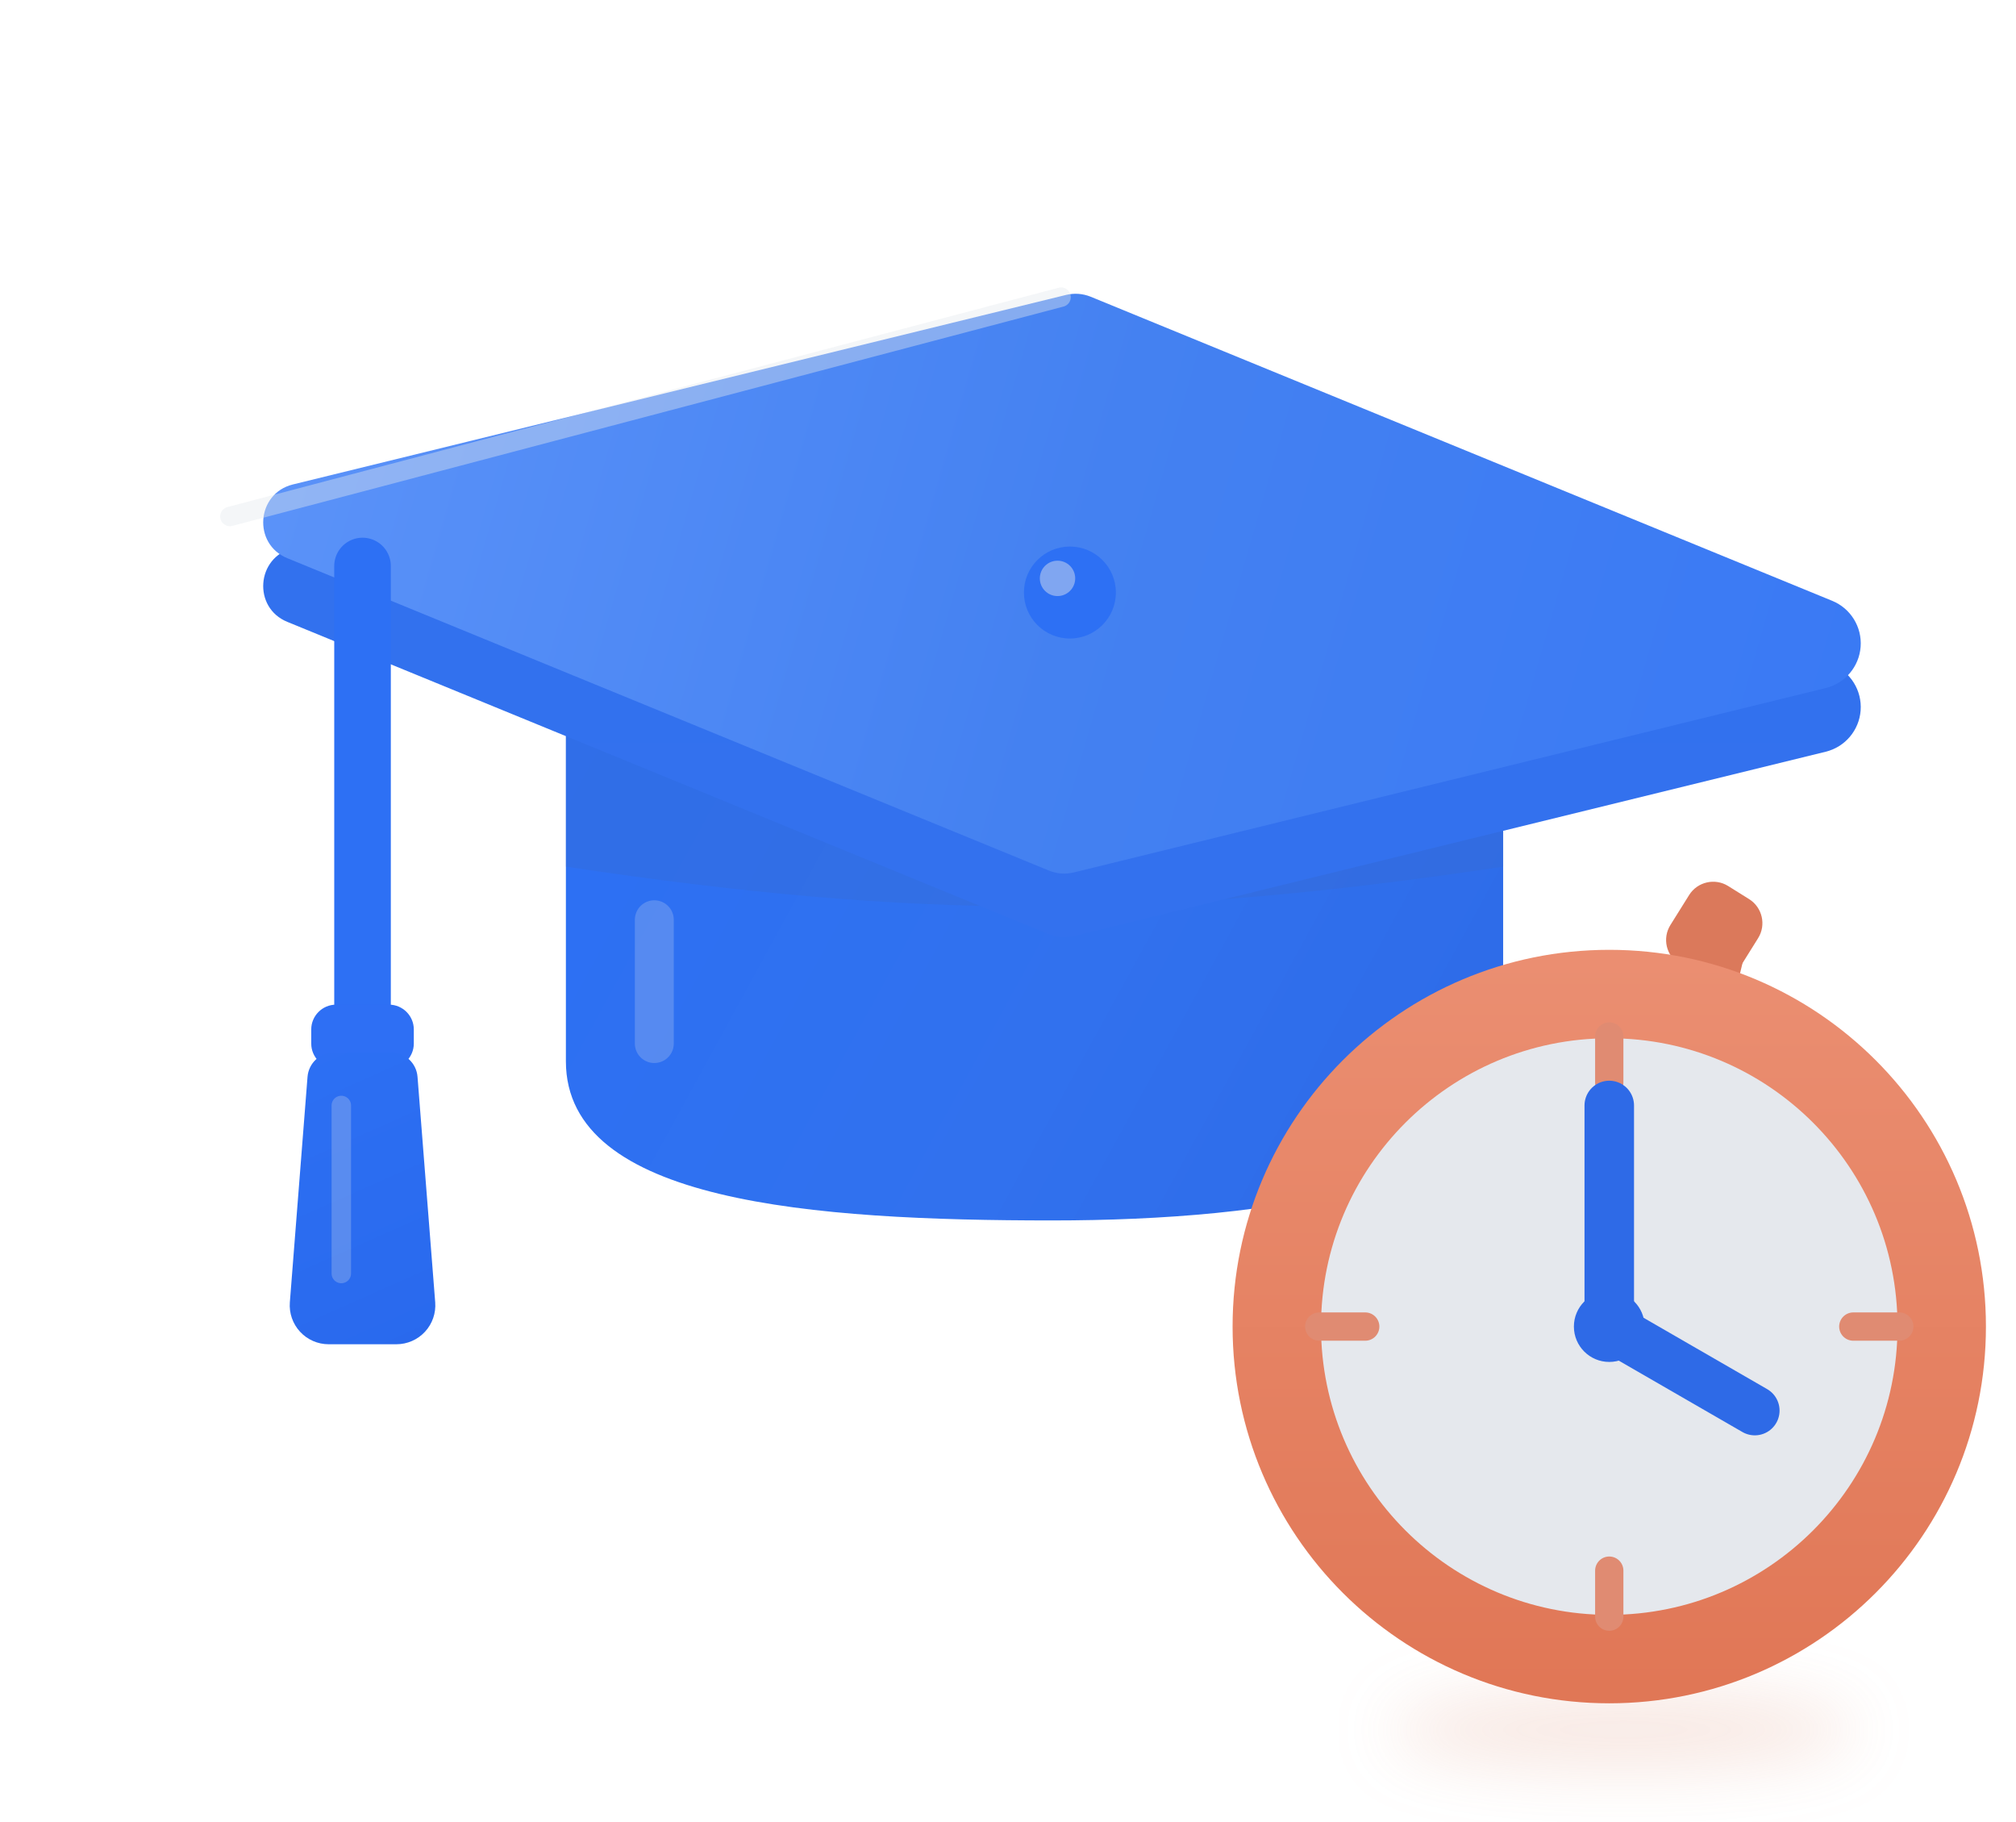
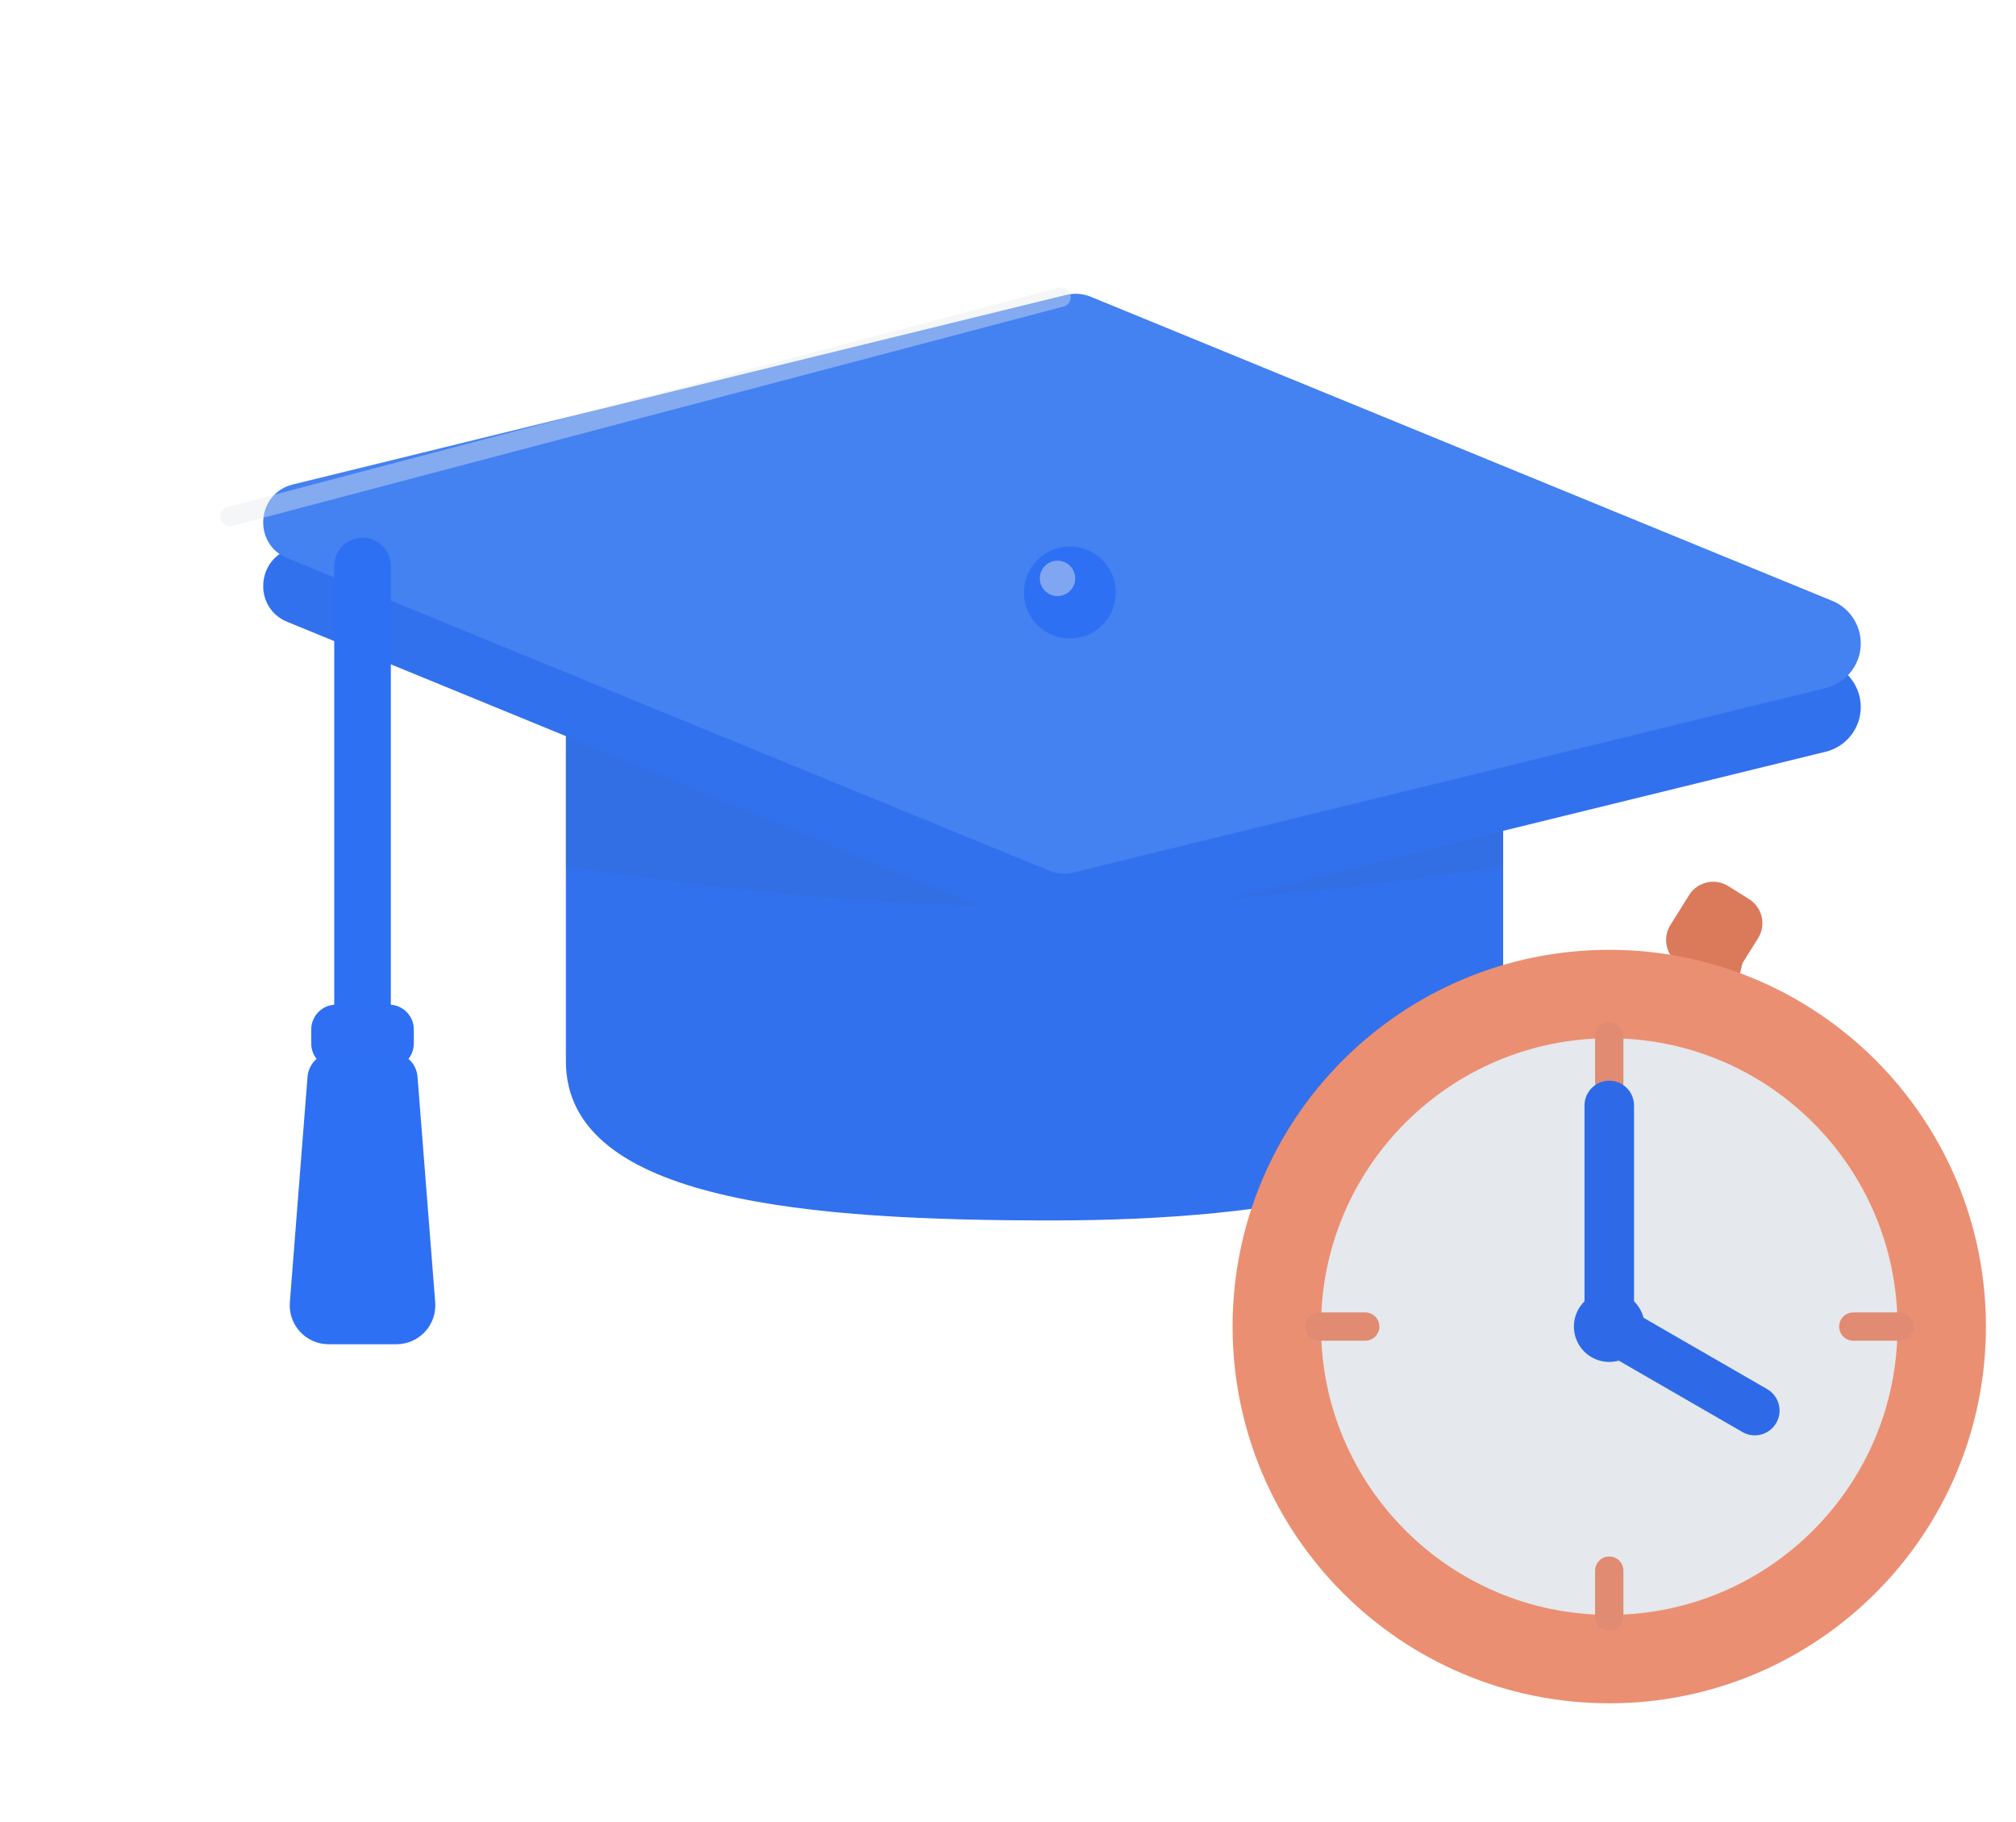
<svg xmlns="http://www.w3.org/2000/svg" width="114" height="103" viewBox="0 0 114 103">
-   <defs>
-     <linearGradient id="tavola-luce" x1="10" x2="111" y1="20" y2="49" gradientUnits="userSpaceOnUse">
-       <stop offset="0" stop-color="#5E95FA" />
-       <stop offset=".5" stop-color="#4481F1" />
-       <stop offset="1" stop-color="#3878F5" />
-     </linearGradient>
-     <linearGradient id="tavola-bordo" x1="0" x2="0" y1="30" y2="54" gradientUnits="userSpaceOnUse">
-       <stop offset="0" stop-color="#3271EE" />
-       <stop offset="1" stop-color="#3371EE" />
-     </linearGradient>
-     <linearGradient id="calotta-luce" x1="32" x2="85" y1="40" y2="69" gradientUnits="userSpaceOnUse">
-       <stop offset="0" stop-color="#2C70F4" />
-       <stop offset=".55" stop-color="#3171EE" />
-       <stop offset="1" stop-color="#2D6AE7" />
-     </linearGradient>
-     <linearGradient id="nappa-luce" x1="17" x2="25" y1="58" y2="76" gradientUnits="userSpaceOnUse">
-       <stop offset="0" stop-color="#2D70F4" />
-       <stop offset="1" stop-color="#2969ED" />
-     </linearGradient>
-     <linearGradient id="anello-luce" x1="0" x2="0" y1="53" y2="97" gradientUnits="userSpaceOnUse">
-       <stop offset="0" stop-color="#EB8F72" />
-       <stop offset="1" stop-color="#E07655" />
-     </linearGradient>
-     <filter id="sfuma-ombra" width="114" height="103" x="0" y="0" filterUnits="userSpaceOnUse">
-       <feGaussianBlur stdDeviation="1.8" />
-     </filter>
-   </defs>
  <g id="cappello">
-     <path id="calotta" fill="url(#calotta-luce)" d="M32 40v20c0 8 14 9 27.5 9C72 69 85 67 85 60V40Z" />
+     <path id="calotta" fill="#3171EE" d="M32 40v20c0 8 14 9 27.5 9C72 69 85 67 85 60V40Z" />
    <path id="calotta-ombra-tavola" fill="#3869CA" d="M32 40h53v9c-20 3-33 3-53 0Z" opacity=".28" />
-     <path id="calotta-riflesso" stroke="#E5E8ED" stroke-linecap="round" stroke-opacity=".22" stroke-width="2.2" d="M37 52v7" />
-     <path id="tavola-spessore" fill="url(#tavola-bordo)" d="M16.56 30.99 60.3 20.27q.7-.16 1.36.1l41.95 17.2a2.6 2.6 0 0 1-.37 4.93L60.7 52.93q-.7.16-1.36-.1L16.25 35.16c-1.97-.8-1.76-3.66.31-4.17" />
-     <path id="tavola" fill="url(#tavola-luce)" d="M16.56 27.39 60.3 16.67q.7-.16 1.36.1l41.95 17.2a2.6 2.6 0 0 1-.37 4.93L60.7 49.33q-.7.16-1.36-.1L16.25 31.56c-1.97-.8-1.76-3.66.31-4.17" />
+     <path id="tavola-spessore" fill="#3271EE" d="M16.56 30.99 60.3 20.27q.7-.16 1.36.1l41.95 17.2a2.6 2.6 0 0 1-.37 4.93L60.7 52.93q-.7.16-1.36-.1L16.25 35.16c-1.97-.8-1.76-3.66.31-4.17" />
+     <path id="tavola" fill="#4481F1" d="M16.56 27.39 60.3 16.67q.7-.16 1.36.1l41.95 17.2a2.6 2.6 0 0 1-.37 4.93L60.7 49.33q-.7.16-1.36-.1L16.25 31.56c-1.97-.8-1.76-3.66.31-4.17" />
    <path id="tavola-filo-di-luce" stroke="#E5E8ED" stroke-linecap="round" stroke-opacity=".4" stroke-width="1.1" d="m13 29.2 47-12.4" />
    <circle id="bottone" cx="60.5" cy="33.5" r="2.6" fill="#2D70F4" />
    <circle id="bottone-luce" cx="59.8" cy="32.7" r="1" fill="#E5E8ED" opacity=".45" />
  </g>
  <g id="nappa">
    <path id="nappa-cordone" fill="none" stroke="#2D70F4" stroke-linecap="round" stroke-width="3.2" d="M20.5 32v27" />
    <path id="nappa-fascetta" fill="#2E6FF4" d="M19 56.8h3c.77 0 1.4.63 1.4 1.4v.8c0 .77-.63 1.4-1.4 1.4h-3a1.4 1.4 0 0 1-1.4-1.4v-.8c0-.77.63-1.4 1.4-1.4" />
-     <path id="nappa-frange" fill="url(#nappa-luce)" d="M18.89 59.5h3.22c.79 0 1.44.6 1.5 1.38l1 12.75A2.2 2.2 0 0 1 22.42 76h-3.84a2.2 2.2 0 0 1-2.19-2.37l1-12.75a1.5 1.5 0 0 1 1.5-1.38" />
-     <path id="nappa-riflesso" stroke="#E5E8ED" stroke-linecap="round" stroke-opacity=".25" stroke-width="1.1" d="M19.3 62.5V72" />
+     <path id="nappa-frange" fill="#2D70F4" d="M18.89 59.5h3.22c.79 0 1.44.6 1.5 1.38l1 12.75A2.2 2.2 0 0 1 22.42 76h-3.84a2.2 2.2 0 0 1-2.19-2.37l1-12.75a1.5 1.5 0 0 1 1.5-1.38" />
  </g>
  <g id="cronometro">
-     <ellipse id="cronometro-ombra" cx="91.8" cy="97.8" fill="#D67D5E" filter="url(#sfuma-ombra)" opacity=".18" rx="13.16" ry="2.2" />
    <path id="cronometro-pulsante" fill="#DB795B" d="M96.2 50h1.4c.88 0 1.6.72 1.6 1.6v2c0 .88-.72 1.6-1.6 1.6h-1.4a1.6 1.6 0 0 1-1.6-1.6v-2c0-.88.72-1.6 1.6-1.6" transform="rotate(32 96.8 52.7)" />
    <path id="cronometro-stelo" stroke="#DB795B" stroke-linecap="round" stroke-width="2.4" d="m97.6 53.2-.6 2.5" />
    <circle id="cronometro-quadrante" cx="91" cy="75" r="18.8" fill="#E5E8ED" />
-     <circle id="cronometro-anello" cx="91" cy="75" r="18.8" fill="none" stroke="url(#anello-luce)" stroke-width="5" />
+     <circle id="cronometro-anello" cx="91" cy="75" r="18.8" fill="none" stroke="#EB8F72" stroke-width="5" />
    <path id="cronometro-tacche" fill="none" stroke="#E08B72" stroke-linecap="round" stroke-width="1.6" d="M91 58.6v2.6M107.4 75h-2.6M91 91.4v-2.6M74.6 75h2.6" />
    <g id="lancette" fill="none" stroke="#2E6AE7" stroke-linecap="round" stroke-width="2.8">
      <path id="lancetta-minuti" d="M91 75V62.5" />
      <path id="lancetta-ore" d="m91 75 8.23 4.75" />
    </g>
    <circle id="cronometro-perno" cx="91" cy="75" r="2" fill="#2E6AE7" />
  </g>
</svg>
